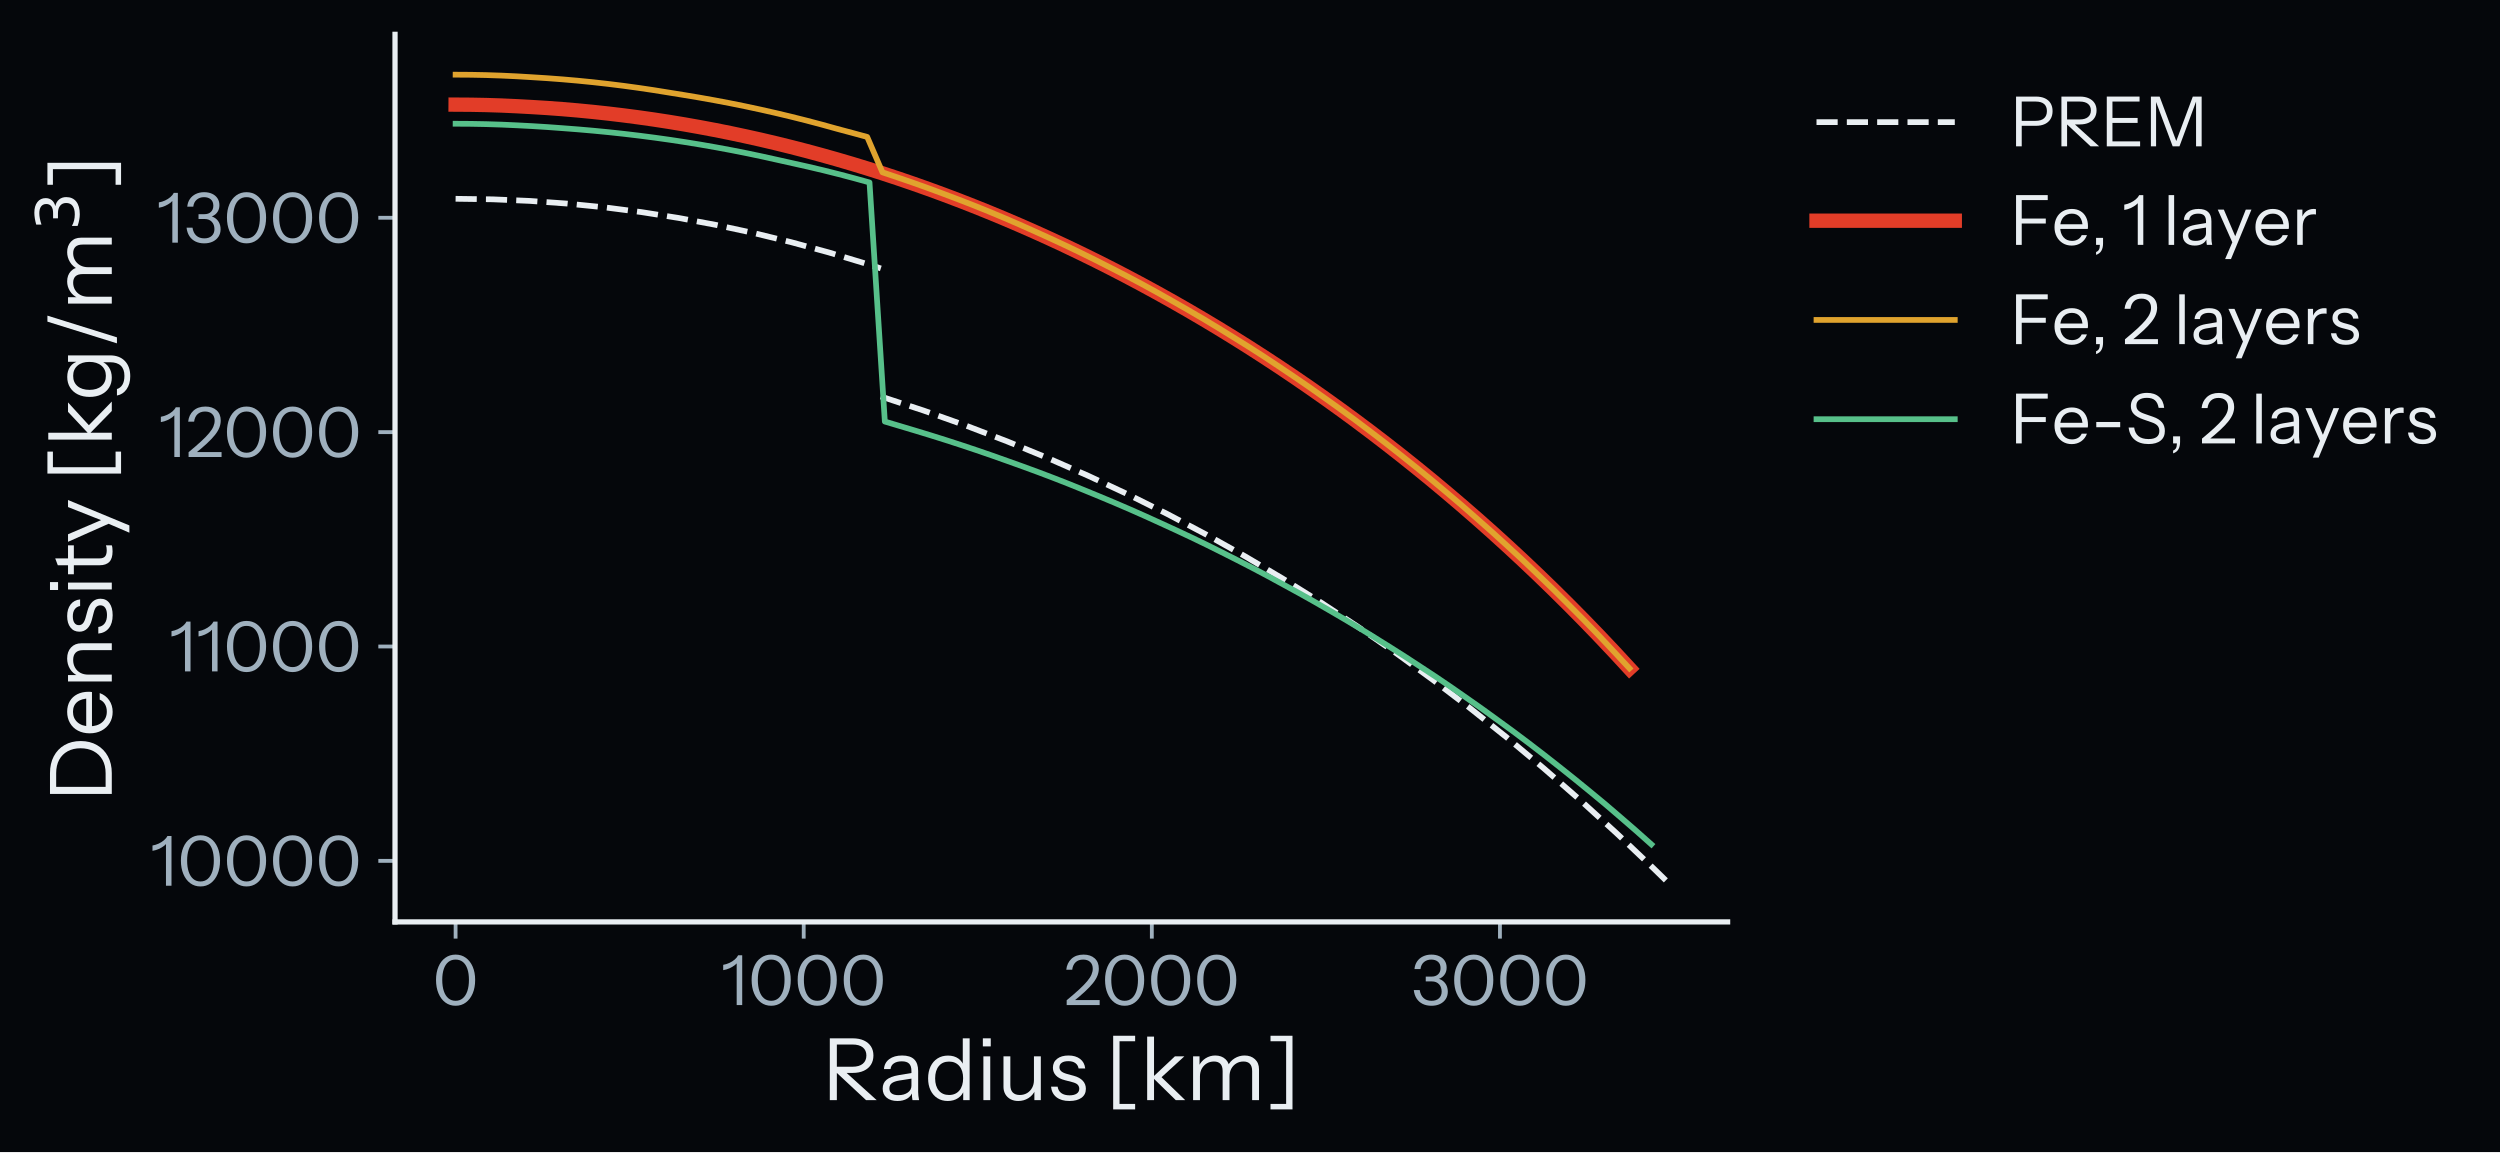
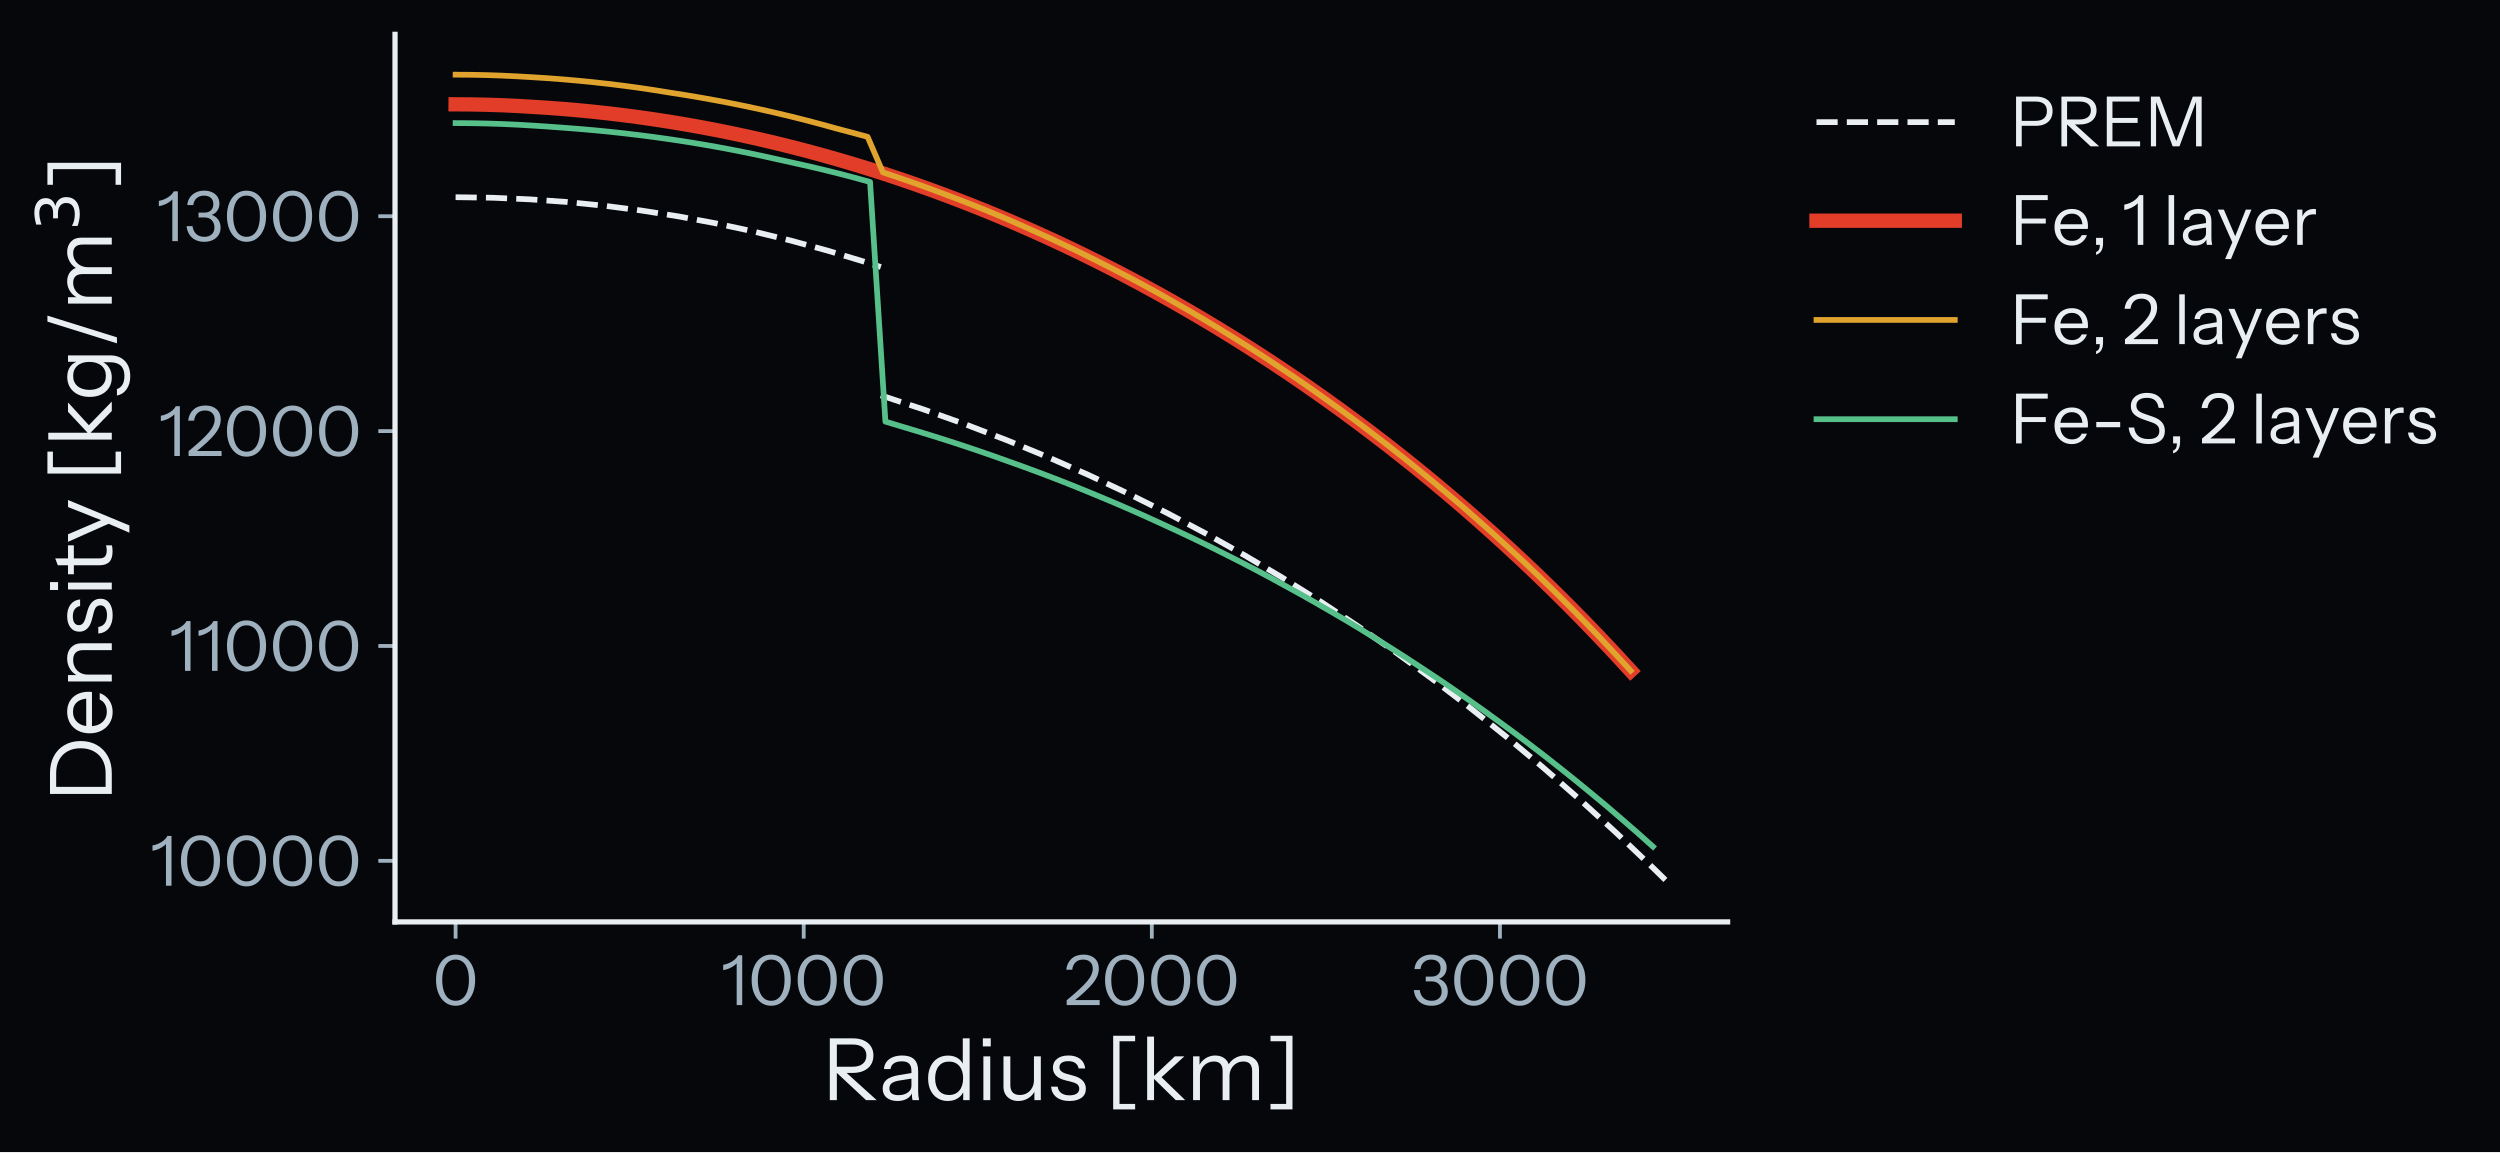
<svg xmlns="http://www.w3.org/2000/svg" xmlns:xlink="http://www.w3.org/1999/xlink" width="524.229pt" height="241.579pt" viewBox="0 0 524.229 241.579" version="1.1">
  <defs>
    <style type="text/css">*{stroke-linejoin: round; stroke-linecap: butt}</style>
  </defs>
  <g id="figure_1">
    <g id="patch_1">
      <path d="M 0 241.579  L 524.229 241.579  L 524.229 0  L 0 0  z " style="fill: #05070b" />
    </g>
    <g id="axes_1">
      <g id="patch_2">
        <path d="M 82.833 193.316  L 362.265 193.316  L 362.265 7.2  L 82.833 7.2  z " style="fill: #05070b" />
      </g>
      <g id="matplotlib.axis_1">
        <g id="xtick_1">
          <g id="line2d_1">
            <defs>
              <path id="m2e974000b8" d="M 0 0  L 0 3.5  " style="stroke: #9fb0be; stroke-width: 0.8" />
            </defs>
            <g>
              <use xlink:href="#m2e974000b8" x="95.534" y="193.316" style="fill: #9fb0be; stroke: #9fb0be; stroke-width: 0.8" />
            </g>
          </g>
          <g id="text_1">
            <g style="fill: #9fb0be" transform="translate(90.70638 210.7564) scale(0.145 -0.145)">
              <defs>
                <path id="InstrumentSans-Regular-30" d="M 2131 -64  Q 1587 -64 1180 240  Q 774 544 547 1085  Q 320 1626 320 2323  Q 320 3021 544 3549  Q 768 4077 1177 4374  Q 1587 4672 2131 4672  Q 2675 4672 3081 4374  Q 3488 4077 3715 3549  Q 3942 3021 3942 2323  Q 3942 1619 3715 1081  Q 3488 544 3081 240  Q 2675 -64 2131 -64  z M 2131 397  Q 2522 397 2797 630  Q 3072 864 3219 1296  Q 3366 1728 3366 2330  Q 3366 2925 3222 3347  Q 3078 3770 2803 3990  Q 2528 4211 2131 4211  Q 1734 4211 1459 3987  Q 1184 3763 1040 3344  Q 896 2925 896 2330  Q 896 1728 1043 1293  Q 1190 858 1465 627  Q 1741 397 2131 397  z " transform="scale(0.015625)" />
              </defs>
              <use xlink:href="#InstrumentSans-Regular-30" />
            </g>
          </g>
        </g>
        <g id="xtick_2">
          <g id="line2d_2">
            <g>
              <use xlink:href="#m2e974000b8" x="168.531" y="193.316" style="fill: #9fb0be; stroke: #9fb0be; stroke-width: 0.8" />
            </g>
          </g>
          <g id="text_2">
            <g style="fill: #9fb0be" transform="translate(151.2129 210.7564) scale(0.145 -0.145)">
              <defs>
                <path id="InstrumentSans-Regular-31" d="M 1440 0  L 1440 4083  L 1574 4051  Q 1498 3878 1280 3705  Q 1062 3533 777 3405  Q 493 3277 192 3232  L 192 3725  Q 493 3776 768 3904  Q 1043 4032 1257 4214  Q 1472 4397 1574 4608  L 1952 4608  L 1952 0  L 1440 0  z " transform="scale(0.015625)" />
              </defs>
              <use xlink:href="#InstrumentSans-Regular-31" />
              <use xlink:href="#InstrumentSans-Regular-30" transform="translate(39.09999 0)" />
              <use xlink:href="#InstrumentSans-Regular-30" transform="translate(105.7 0)" />
              <use xlink:href="#InstrumentSans-Regular-30" transform="translate(172.3 0)" />
            </g>
          </g>
        </g>
        <g id="xtick_3">
          <g id="line2d_3">
            <g>
              <use xlink:href="#m2e974000b8" x="241.528" y="193.316" style="fill: #9fb0be; stroke: #9fb0be; stroke-width: 0.8" />
            </g>
          </g>
          <g id="text_3">
            <g style="fill: #9fb0be" transform="translate(223.0928 210.7564) scale(0.145 -0.145)">
              <defs>
                <path id="InstrumentSans-Regular-32" d="M 256 0  L 256 448  Q 947 1018 1411 1446  Q 1875 1875 2153 2208  Q 2432 2541 2550 2819  Q 2669 3098 2669 3366  Q 2669 3763 2432 3987  Q 2195 4211 1779 4211  Q 1350 4211 1088 3968  Q 826 3725 768 3270  L 218 3270  Q 282 3898 701 4285  Q 1120 4672 1818 4672  Q 2464 4672 2848 4326  Q 3232 3981 3232 3379  Q 3232 3053 3107 2726  Q 2982 2400 2697 2041  Q 2413 1683 1949 1251  Q 1485 819 800 275  L 678 461  L 3309 461  L 3309 0  L 256 0  z " transform="scale(0.015625)" />
              </defs>
              <use xlink:href="#InstrumentSans-Regular-32" />
              <use xlink:href="#InstrumentSans-Regular-30" transform="translate(54.49999 0)" />
              <use xlink:href="#InstrumentSans-Regular-30" transform="translate(121.1 0)" />
              <use xlink:href="#InstrumentSans-Regular-30" transform="translate(187.7 0)" />
            </g>
          </g>
        </g>
        <g id="xtick_4">
          <g id="line2d_4">
            <g>
              <use xlink:href="#m2e974000b8" x="314.525" y="193.316" style="fill: #9fb0be; stroke: #9fb0be; stroke-width: 0.8" />
            </g>
          </g>
          <g id="text_4">
            <g style="fill: #9fb0be" transform="translate(295.879 210.7564) scale(0.145 -0.145)">
              <defs>
                <path id="InstrumentSans-Regular-33" d="M 1894 -64  Q 1434 -64 1085 105  Q 736 275 521 601  Q 307 928 256 1389  L 806 1389  Q 877 909 1158 653  Q 1440 397 1901 397  Q 2336 397 2585 627  Q 2835 858 2835 1254  Q 2835 1670 2592 1929  Q 2349 2189 1939 2189  L 1363 2189  L 1363 2637  L 1920 2637  Q 2291 2637 2512 2851  Q 2733 3066 2733 3424  Q 2733 3802 2499 4006  Q 2266 4211 1869 4211  Q 1478 4211 1203 3984  Q 928 3757 877 3334  L 320 3334  Q 358 3744 563 4041  Q 768 4339 1110 4505  Q 1453 4672 1882 4672  Q 2298 4672 2618 4525  Q 2938 4378 3117 4106  Q 3296 3834 3296 3469  Q 3296 3142 3149 2892  Q 3002 2643 2749 2502  Q 2496 2362 2170 2362  L 2131 2496  Q 2522 2496 2806 2333  Q 3091 2170 3248 1888  Q 3405 1606 3405 1235  Q 3405 851 3213 556  Q 3021 262 2681 99  Q 2342 -64 1894 -64  z " transform="scale(0.015625)" />
              </defs>
              <use xlink:href="#InstrumentSans-Regular-33" />
              <use xlink:href="#InstrumentSans-Regular-30" transform="translate(57.39999 0)" />
              <use xlink:href="#InstrumentSans-Regular-30" transform="translate(124 0)" />
              <use xlink:href="#InstrumentSans-Regular-30" transform="translate(190.6 0)" />
            </g>
          </g>
        </g>
        <g id="text_5">
          <g style="fill: #e9eef2" transform="translate(172.457 230.6889) scale(0.18 -0.18)">
            <defs>
              <path id="InstrumentSans-Regular-52" d="M 550 0  L 550 4608  L 2253 4608  Q 2746 4608 3091 4448  Q 3437 4288 3619 4003  Q 3802 3718 3802 3328  Q 3802 2938 3619 2646  Q 3437 2355 3091 2192  Q 2746 2029 2253 2029  L 934 2029  L 934 2490  L 2234 2490  Q 2746 2490 3011 2714  Q 3277 2938 3277 3328  Q 3277 3712 3014 3929  Q 2752 4147 2234 4147  L 1075 4147  L 1075 0  L 550 0  z M 3251 0  L 800 2285  L 1517 2285  L 4045 0  L 3251 0  z " transform="scale(0.015625)" />
              <path id="InstrumentSans-Regular-61" d="M 2515 0  Q 2490 109 2480 249  Q 2470 390 2470 608  L 2438 608  L 2438 2170  Q 2438 2541 2268 2717  Q 2099 2893 1722 2893  Q 1350 2893 1129 2742  Q 909 2592 883 2317  L 390 2317  Q 422 2790 787 3059  Q 1152 3328 1741 3328  Q 2349 3328 2643 3040  Q 2938 2752 2938 2176  L 2938 608  Q 2938 467 2957 316  Q 2976 166 3008 0  L 2515 0  z M 1395 -64  Q 890 -64 592 182  Q 294 429 294 858  Q 294 1286 588 1523  Q 883 1760 1446 1856  L 2586 2048  L 2586 1626  L 1523 1459  Q 1165 1402 979 1267  Q 794 1133 794 877  Q 794 627 963 499  Q 1133 371 1466 371  Q 1894 371 2166 566  Q 2438 762 2438 1075  L 2522 621  Q 2419 294 2121 115  Q 1824 -64 1395 -64  z " transform="scale(0.015625)" />
              <path id="InstrumentSans-Regular-64" d="M 2886 0  L 2886 762  L 2950 742  Q 2829 371 2505 153  Q 2182 -64 1734 -64  Q 1293 -64 963 147  Q 634 358 451 736  Q 269 1114 269 1619  Q 269 2131 454 2515  Q 640 2899 973 3110  Q 1306 3322 1754 3322  Q 2214 3322 2528 3098  Q 2842 2874 2957 2464  L 2854 2451  L 2854 4608  L 3366 4608  L 3366 0  L 2886 0  z M 1830 384  Q 2323 384 2601 720  Q 2880 1056 2880 1638  Q 2880 2208 2598 2541  Q 2317 2874 1830 2874  Q 1344 2874 1069 2541  Q 794 2208 794 1619  Q 794 1043 1069 713  Q 1344 384 1830 384  z " transform="scale(0.015625)" />
              <path id="InstrumentSans-Regular-69" d="M 512 0  L 512 3264  L 1024 3264  L 1024 0  L 512 0  z M 472 4006  L 472 4608  L 1061 4608  L 1061 4006  L 472 4006  z " transform="scale(0.015625)" />
              <path id="InstrumentSans-Regular-75" d="M 1574 -64  Q 1254 -64 1004 67  Q 755 198 614 438  Q 474 678 474 992  L 474 3264  L 986 3264  L 986 1126  Q 986 755 1168 569  Q 1350 384 1690 384  Q 1997 384 2233 525  Q 2470 666 2608 918  Q 2746 1171 2746 1498  L 2829 723  Q 2669 358 2329 147  Q 1990 -64 1574 -64  z M 2778 0  L 2778 768  L 2746 768  L 2746 3264  L 3258 3264  L 3258 0  L 2778 0  z " transform="scale(0.015625)" />
              <path id="InstrumentSans-Regular-73" d="M 1619 -64  Q 1018 -64 659 214  Q 301 493 250 1005  L 742 1005  Q 787 691 1017 524  Q 1248 358 1632 358  Q 1971 358 2163 486  Q 2355 614 2355 851  Q 2355 1018 2246 1142  Q 2138 1267 1811 1350  L 1286 1485  Q 838 1600 614 1840  Q 390 2080 390 2413  Q 390 2835 704 3081  Q 1018 3328 1555 3328  Q 2086 3328 2419 3072  Q 2752 2816 2797 2362  L 2304 2362  Q 2259 2624 2060 2765  Q 1862 2906 1536 2906  Q 1222 2906 1049 2787  Q 877 2669 877 2451  Q 877 2285 1001 2163  Q 1126 2042 1421 1958  L 1933 1818  Q 2387 1696 2617 1446  Q 2848 1197 2848 845  Q 2848 416 2521 176  Q 2195 -64 1619 -64  z " transform="scale(0.015625)" />
              <path id="InstrumentSans-Regular-20" transform="scale(0.015625)" />
              <path id="InstrumentSans-Regular-5b" d="M 576 -691  L 576 4800  L 2214 4800  L 2214 4390  L 1050 4390  L 1050 -282  L 2214 -282  L 2214 -691  L 576 -691  z " transform="scale(0.015625)" />
              <path id="InstrumentSans-Regular-6b" d="M 512 0  L 512 4736  L 1024 4736  L 1024 0  L 512 0  z M 2643 0  L 909 1696  L 2579 3264  L 3283 3264  L 1408 1549  L 1440 1850  L 3347 0  L 2643 0  z " transform="scale(0.015625)" />
              <path id="InstrumentSans-Regular-6d" d="M 512 0  L 512 3264  L 992 3264  L 992 2496  L 1024 2496  L 1024 0  L 512 0  z M 2714 0  L 2714 2163  Q 2714 2534 2547 2707  Q 2381 2880 2067 2880  Q 1773 2880 1536 2739  Q 1299 2598 1161 2348  Q 1024 2099 1024 1766  L 941 2541  Q 1107 2906 1440 3117  Q 1773 3328 2163 3328  Q 2637 3328 2931 3049  Q 3226 2771 3226 2298  L 3226 0  L 2714 0  z M 4915 0  L 4915 2163  Q 4915 2534 4748 2707  Q 4582 2880 4269 2880  Q 3974 2880 3737 2739  Q 3501 2598 3363 2348  Q 3226 2099 3226 1766  L 3098 2541  Q 3264 2906 3609 3117  Q 3955 3328 4352 3328  Q 4826 3328 5126 3049  Q 5427 2771 5427 2298  L 5427 0  L 4915 0  z " transform="scale(0.015625)" />
              <path id="InstrumentSans-Regular-5d" d="M 2022 4800  L 2022 -691  L 384 -691  L 384 -282  L 1549 -282  L 1549 4390  L 384 4390  L 384 4800  L 2022 4800  z " transform="scale(0.015625)" />
            </defs>
            <use xlink:href="#InstrumentSans-Regular-52" />
            <use xlink:href="#InstrumentSans-Regular-61" transform="translate(65.59999 0)" />
            <use xlink:href="#InstrumentSans-Regular-64" transform="translate(118.9 0)" />
            <use xlink:href="#InstrumentSans-Regular-69" transform="translate(179.5 0)" />
            <use xlink:href="#InstrumentSans-Regular-75" transform="translate(203.5 0)" />
            <use xlink:href="#InstrumentSans-Regular-73" transform="translate(262.3999 0)" />
            <use xlink:href="#InstrumentSans-Regular-20" transform="translate(309.6999 0)" />
            <use xlink:href="#InstrumentSans-Regular-5b" transform="translate(329.6999 0)" />
            <use xlink:href="#InstrumentSans-Regular-6b" transform="translate(370.2999 0)" />
            <use xlink:href="#InstrumentSans-Regular-6d" transform="translate(423.7999 0)" />
            <use xlink:href="#InstrumentSans-Regular-5d" transform="translate(515.9999 0)" />
          </g>
        </g>
      </g>
      <g id="matplotlib.axis_2">
        <g id="ytick_1">
          <g id="line2d_5">
            <defs>
              <path id="m2f46859ac6" d="M 0 0  L -3.5 0  " style="stroke: #9fb0be; stroke-width: 0.8" />
            </defs>
            <g>
-               <use xlink:href="#m2f46859ac6" x="82.833" y="180.516" style="fill: #9fb0be; stroke: #9fb0be; stroke-width: 0.8" />
+               <use xlink:href="#m2f46859ac6" x="82.833" y="180.506" style="fill: #9fb0be; stroke: #9fb0be; stroke-width: 0.8" />
            </g>
          </g>
          <g id="text_6">
-             <g style="fill: #9fb0be" transform="translate(31.54 185.736) scale(0.145 -0.145)">
+             <g style="fill: #9fb0be" transform="translate(31.54 185.7259) scale(0.145 -0.145)">
              <use xlink:href="#InstrumentSans-Regular-31" />
              <use xlink:href="#InstrumentSans-Regular-30" transform="translate(39.09999 0)" />
              <use xlink:href="#InstrumentSans-Regular-30" transform="translate(105.7 0)" />
              <use xlink:href="#InstrumentSans-Regular-30" transform="translate(172.3 0)" />
              <use xlink:href="#InstrumentSans-Regular-30" transform="translate(238.9 0)" />
            </g>
          </g>
        </g>
        <g id="ytick_2">
          <g id="line2d_6">
            <g>
-               <use xlink:href="#m2f46859ac6" x="82.833" y="135.565" style="fill: #9fb0be; stroke: #9fb0be; stroke-width: 0.8" />
+               <use xlink:href="#m2f46859ac6" x="82.833" y="135.451" style="fill: #9fb0be; stroke: #9fb0be; stroke-width: 0.8" />
            </g>
          </g>
          <g id="text_7">
-             <g style="fill: #9fb0be" transform="translate(35.5275 140.7854) scale(0.145 -0.145)">
+             <g style="fill: #9fb0be" transform="translate(35.5275 140.6709) scale(0.145 -0.145)">
              <use xlink:href="#InstrumentSans-Regular-31" />
              <use xlink:href="#InstrumentSans-Regular-31" transform="translate(39.09999 0)" />
              <use xlink:href="#InstrumentSans-Regular-30" transform="translate(78.19998 0)" />
              <use xlink:href="#InstrumentSans-Regular-30" transform="translate(144.8 0)" />
              <use xlink:href="#InstrumentSans-Regular-30" transform="translate(211.4 0)" />
            </g>
          </g>
        </g>
        <g id="ytick_3">
          <g id="line2d_7">
            <g>
-               <use xlink:href="#m2f46859ac6" x="82.833" y="90.615" style="fill: #9fb0be; stroke: #9fb0be; stroke-width: 0.8" />
+               <use xlink:href="#m2f46859ac6" x="82.833" y="90.396" style="fill: #9fb0be; stroke: #9fb0be; stroke-width: 0.8" />
            </g>
          </g>
          <g id="text_8">
-             <g style="fill: #9fb0be" transform="translate(33.29359 95.83482) scale(0.145 -0.145)">
+             <g style="fill: #9fb0be" transform="translate(33.29359 95.61584) scale(0.145 -0.145)">
              <use xlink:href="#InstrumentSans-Regular-31" />
              <use xlink:href="#InstrumentSans-Regular-32" transform="translate(39.09999 0)" />
              <use xlink:href="#InstrumentSans-Regular-30" transform="translate(93.59998 0)" />
              <use xlink:href="#InstrumentSans-Regular-30" transform="translate(160.2 0)" />
              <use xlink:href="#InstrumentSans-Regular-30" transform="translate(226.8 0)" />
            </g>
          </g>
        </g>
        <g id="ytick_4">
          <g id="line2d_8">
            <g>
-               <use xlink:href="#m2f46859ac6" x="82.833" y="45.664" style="fill: #9fb0be; stroke: #9fb0be; stroke-width: 0.8" />
+               <use xlink:href="#m2f46859ac6" x="82.833" y="45.341" style="fill: #9fb0be; stroke: #9fb0be; stroke-width: 0.8" />
            </g>
          </g>
          <g id="text_9">
-             <g style="fill: #9fb0be" transform="translate(32.87219 50.88422) scale(0.145 -0.145)">
+             <g style="fill: #9fb0be" transform="translate(32.87219 50.56078) scale(0.145 -0.145)">
              <use xlink:href="#InstrumentSans-Regular-31" />
              <use xlink:href="#InstrumentSans-Regular-33" transform="translate(39.09999 0)" />
              <use xlink:href="#InstrumentSans-Regular-30" transform="translate(96.49998 0)" />
              <use xlink:href="#InstrumentSans-Regular-30" transform="translate(163.1 0)" />
              <use xlink:href="#InstrumentSans-Regular-30" transform="translate(229.7 0)" />
            </g>
          </g>
        </g>
        <g id="text_10">
          <g style="fill: #e9eef2" transform="translate(23.58 168.0282) rotate(-90) scale(0.18 -0.18)">
            <defs>
              <path id="InstrumentSans-Regular-44" d="M 864 0  L 864 461  L 2099 461  Q 2675 461 3091 694  Q 3507 928 3731 1350  Q 3955 1773 3955 2330  Q 3955 2880 3731 3289  Q 3507 3699 3094 3923  Q 2682 4147 2099 4147  L 864 4147  L 864 4608  L 2099 4608  Q 2822 4608 3360 4323  Q 3898 4038 4195 3523  Q 4493 3008 4493 2317  Q 4493 1626 4192 1104  Q 3891 582 3356 291  Q 2822 0 2106 0  L 864 0  z M 550 0  L 550 4608  L 1075 4608  L 1075 0  L 550 0  z " transform="scale(0.015625)" />
              <path id="InstrumentSans-Regular-65" d="M 1850 -64  Q 1382 -64 1024 157  Q 666 378 461 762  Q 256 1146 256 1645  Q 256 2144 457 2525  Q 659 2906 1024 3117  Q 1389 3328 1862 3328  Q 2317 3328 2653 3129  Q 2989 2931 3171 2572  Q 3354 2214 3354 1728  Q 3354 1664 3350 1606  Q 3347 1549 3334 1478  L 640 1478  L 640 1907  L 3021 1907  L 2854 1670  Q 2854 2259 2595 2576  Q 2336 2893 1862 2893  Q 1376 2893 1078 2557  Q 781 2221 781 1651  Q 781 1069 1078 720  Q 1376 371 1875 371  Q 2189 371 2425 508  Q 2662 646 2771 902  L 3258 902  Q 3098 454 2723 195  Q 2349 -64 1850 -64  z " transform="scale(0.015625)" />
              <path id="InstrumentSans-Regular-6e" d="M 512 0  L 512 3264  L 992 3264  L 992 2496  L 1024 2496  L 1024 0  L 512 0  z M 2848 0  L 2848 2138  Q 2848 2509 2662 2694  Q 2477 2880 2112 2880  Q 1792 2880 1545 2739  Q 1299 2598 1161 2348  Q 1024 2099 1024 1766  L 941 2541  Q 1107 2906 1449 3117  Q 1792 3328 2227 3328  Q 2739 3328 3049 3037  Q 3360 2746 3360 2272  L 3360 0  L 2848 0  z " transform="scale(0.015625)" />
              <path id="InstrumentSans-Regular-74" d="M 1818 -58  Q 1274 -58 1027 188  Q 781 435 781 902  L 781 4026  L 1293 4218  L 1293 909  Q 1293 634 1433 506  Q 1574 378 1894 378  Q 2022 378 2115 394  Q 2208 410 2266 435  L 2266 0  Q 2202 -26 2083 -42  Q 1965 -58 1818 -58  z M 109 2829  L 109 3264  L 2266 3264  L 2266 2829  L 109 2829  z " transform="scale(0.015625)" />
              <path id="InstrumentSans-Regular-79" d="M 794 -1312  L 1523 384  L 1638 563  L 2707 3264  L 3232 3264  L 1338 -1312  L 794 -1312  z M 1581 -32  L 115 3264  L 678 3264  L 1939 314  L 1581 -32  z " transform="scale(0.015625)" />
              <path id="InstrumentSans-Regular-67" d="M 1811 -1376  Q 1229 -1376 841 -1104  Q 454 -832 371 -384  L 858 -384  Q 928 -640 1174 -790  Q 1421 -941 1843 -941  Q 2342 -941 2598 -669  Q 2854 -397 2854 128  L 2854 826  L 2918 813  Q 2810 442 2483 221  Q 2157 0 1709 0  Q 1280 0 953 208  Q 627 416 448 787  Q 269 1158 269 1651  Q 269 2150 454 2528  Q 640 2906 976 3114  Q 1312 3322 1760 3322  Q 2221 3322 2531 3098  Q 2842 2874 2944 2458  L 2886 2451  L 2886 3264  L 3366 3264  L 3366 128  Q 3366 -570 2950 -973  Q 2534 -1376 1811 -1376  z M 1837 442  Q 2317 442 2598 774  Q 2880 1107 2880 1677  Q 2880 2234 2598 2557  Q 2317 2880 1837 2880  Q 1350 2880 1072 2553  Q 794 2227 794 1658  Q 794 1101 1075 771  Q 1357 442 1837 442  z " transform="scale(0.015625)" />
              <path id="InstrumentSans-Regular-2f" d="M 384 -384  L 2003 4800  L 2451 4800  L 832 -384  L 384 -384  z " transform="scale(0.015625)" />
              <path id="DejaVuSans-33" d="M 2597 2516  Q 3050 2419 3304 2112  Q 3559 1806 3559 1356  Q 3559 666 3084 287  Q 2609 -91 1734 -91  Q 1441 -91 1130 -33  Q 819 25 488 141  L 488 750  Q 750 597 1062 519  Q 1375 441 1716 441  Q 2309 441 2620 675  Q 2931 909 2931 1356  Q 2931 1769 2642 2001  Q 2353 2234 1838 2234  L 1294 2234  L 1294 2753  L 1863 2753  Q 2328 2753 2575 2939  Q 2822 3125 2822 3475  Q 2822 3834 2567 4026  Q 2313 4219 1838 4219  Q 1578 4219 1281 4162  Q 984 4106 628 3988  L 628 4550  Q 988 4650 1302 4700  Q 1616 4750 1894 4750  Q 2613 4750 3031 4423  Q 3450 4097 3450 3541  Q 3450 3153 3228 2886  Q 3006 2619 2597 2516  z " transform="scale(0.015625)" />
            </defs>
            <use xlink:href="#InstrumentSans-Regular-44" transform="translate(0 0.765625)" />
            <use xlink:href="#InstrumentSans-Regular-65" transform="translate(75.19998 0.765625)" />
            <use xlink:href="#InstrumentSans-Regular-6e" transform="translate(131.6 0.765625)" />
            <use xlink:href="#InstrumentSans-Regular-73" transform="translate(191.5 0.765625)" />
            <use xlink:href="#InstrumentSans-Regular-69" transform="translate(238.8 0.765625)" />
            <use xlink:href="#InstrumentSans-Regular-74" transform="translate(262.7999 0.765625)" />
            <use xlink:href="#InstrumentSans-Regular-79" transform="translate(300.4999 0.765625)" />
            <use xlink:href="#InstrumentSans-Regular-20" transform="translate(352.7999 0.765625)" />
            <use xlink:href="#InstrumentSans-Regular-5b" transform="translate(372.7999 0.765625)" />
            <use xlink:href="#InstrumentSans-Regular-6b" transform="translate(413.3999 0.765625)" />
            <use xlink:href="#InstrumentSans-Regular-67" transform="translate(466.8999 0.765625)" />
            <use xlink:href="#InstrumentSans-Regular-2f" transform="translate(527.4999 0.765625)" />
            <use xlink:href="#InstrumentSans-Regular-6d" transform="translate(571.7999 0.765625)" />
            <use xlink:href="#DejaVuSans-33" transform="translate(664.9569 39.04688) scale(0.7)" />
            <use xlink:href="#InstrumentSans-Regular-5d" transform="translate(712.2274 0.765625)" />
          </g>
        </g>
      </g>
      <g id="line2d_9">
-         <path d="M 95.534 41.686  L 103.312 41.797  L 111.092 42.131  L 118.876 42.687  L 126.667 43.466  L 134.469 44.471  L 142.286 45.701  L 150.119 47.159  L 157.975 48.848  L 165.853 50.769  L 173.757 52.925  L 181.691 55.321  L 184.7 56.29  L 184.7 56.29  " clip-path="url(#pd178bec94d)" style="fill: none; stroke-dasharray: 4.44,1.92; stroke-dashoffset: 0; stroke: #e9eef2; stroke-width: 1.2" />
+         <path d="M 95.534 41.353  L 103.303 41.465  L 111.074 41.798  L 118.849 42.354  L 126.631 43.134  L 134.424 44.138  L 142.233 45.368  L 150.057 46.826  L 157.904 48.515  L 165.772 50.436  L 173.668 52.593  L 181.593 54.989  L 184.7 55.991  L 184.7 55.991  " clip-path="url(#p41ad4bad2e)" style="fill: none; stroke-dasharray: 4.44,1.92; stroke-dashoffset: 0; stroke: #e9eef2; stroke-width: 1.2" />
      </g>
      <g id="line2d_10">
-         <path d="M 184.7 83.138  L 193.693 86.097  L 202.522 89.236  L 211.202 92.557  L 219.75 96.065  L 228.179 99.764  L 236.504 103.661  L 244.735 107.759  L 252.879 112.062  L 260.945 116.575  L 268.945 121.307  L 276.888 126.262  L 284.776 131.447  L 292.62 136.868  L 300.422 142.532  L 308.191 148.447  L 315.931 154.62  L 323.647 161.058  L 331.342 167.769  L 339.021 174.762  L 346.691 182.048  L 349.564 184.857  L 349.564 184.857  " clip-path="url(#pd178bec94d)" style="fill: none; stroke-dasharray: 4.44,1.92; stroke-dashoffset: 0; stroke: #e9eef2; stroke-width: 1.2" />
+         <path d="M 184.7 82.902  L 193.685 85.865  L 202.505 89.007  L 211.177 92.332  L 219.717 95.845  L 228.142 99.55  L 236.459 103.45  L 244.682 107.552  L 252.818 111.859  L 260.879 116.379  L 268.875 121.116  L 276.809 126.076  L 284.69 131.264  L 292.525 136.689  L 300.323 142.36  L 308.084 148.278  L 315.816 154.455  L 323.527 160.9  L 331.218 167.619  L 338.893 174.619  L 346.555 181.91  L 349.564 184.857  L 349.564 184.857  " clip-path="url(#p41ad4bad2e)" style="fill: none; stroke-dasharray: 4.44,1.92; stroke-dashoffset: 0; stroke: #e9eef2; stroke-width: 1.2" />
      </g>
      <g id="line2d_11">
-         <path d="M 95.534 21.94  L 98.731 21.961  L 101.928 22.023  L 105.125 22.126  L 108.322 22.271  L 111.518 22.446  L 114.715 22.646  L 117.912 22.882  L 121.109 23.154  L 124.305 23.463  L 127.502 23.809  L 130.699 24.192  L 133.896 24.61  L 137.093 25.064  L 140.289 25.555  L 143.486 26.085  L 146.683 26.651  L 149.88 27.253  L 153.077 27.893  L 156.273 28.571  L 159.47 29.282  L 162.667 30.033  L 165.864 30.823  L 169.06 31.648  L 172.257 32.512  L 175.454 33.413  L 178.651 34.351  L 181.848 35.329  L 185.044 36.344  L 188.241 37.398  L 191.438 38.489  L 194.635 39.621  L 197.832 40.791  L 201.028 41.999  L 204.225 43.248  L 207.422 44.535  L 210.619 45.863  L 213.815 47.23  L 217.012 48.637  L 220.209 50.085  L 223.406 51.574  L 226.603 53.105  L 229.799 54.675  L 232.996 56.287  L 236.193 57.943  L 239.39 59.641  L 242.587 61.382  L 245.783 63.166  L 248.98 64.992  L 252.177 66.865  L 255.374 68.779  L 258.57 70.741  L 261.767 72.746  L 264.964 74.8  L 268.161 76.898  L 271.358 79.046  L 274.554 81.241  L 277.751 83.484  L 280.948 85.777  L 284.145 88.12  L 287.342 90.515  L 290.538 92.96  L 293.735 95.46  L 296.932 98.013  L 300.129 100.62  L 303.325 103.285  L 306.522 106.006  L 309.719 108.785  L 312.916 111.625  L 316.113 114.527  L 319.309 117.491  L 322.506 120.52  L 325.703 123.616  L 328.9 126.779  L 332.097 130.013  L 335.293 133.321  L 338.49 136.705  L 341.687 140.167  " clip-path="url(#pd178bec94d)" style="fill: none; stroke: #e23d28; stroke-width: 3; stroke-linecap: square" />
+         <path d="M 95.534 21.876  L 98.734 21.896  L 101.934 21.959  L 105.134 22.062  L 108.334 22.208  L 111.534 22.395  L 114.734 22.6  L 117.934 22.838  L 121.134 23.111  L 124.334 23.422  L 127.534 23.77  L 130.734 24.153  L 133.934 24.573  L 137.134 25.029  L 140.333 25.523  L 143.533 26.054  L 146.733 26.621  L 149.933 27.225  L 153.133 27.868  L 156.333 28.548  L 159.533 29.264  L 162.733 30.018  L 165.933 30.809  L 169.133 31.637  L 172.333 32.506  L 175.533 33.41  L 178.733 34.353  L 181.933 35.332  L 185.132 36.352  L 188.332 37.411  L 191.532 38.507  L 194.732 39.641  L 197.932 40.817  L 201.132 42.03  L 204.332 43.284  L 207.532 44.575  L 210.732 45.908  L 213.932 47.282  L 217.132 48.694  L 220.332 50.148  L 223.532 51.643  L 226.732 53.18  L 229.931 54.758  L 233.131 56.376  L 236.331 58.038  L 239.531 59.743  L 242.731 61.49  L 245.931 63.282  L 249.131 65.116  L 252.331 66.996  L 255.531 68.92  L 258.731 70.889  L 261.931 72.903  L 265.131 74.965  L 268.331 77.073  L 271.531 79.23  L 274.73 81.434  L 277.93 83.687  L 281.13 85.989  L 284.33 88.345  L 287.53 90.748  L 290.73 93.205  L 293.93 95.716  L 297.13 98.28  L 300.33 100.899  L 303.53 103.577  L 306.73 106.309  L 309.93 109.101  L 313.13 111.955  L 316.33 114.87  L 319.529 117.849  L 322.729 120.891  L 325.929 124.001  L 329.129 127.181  L 332.329 130.432  L 335.529 133.758  L 338.729 137.157  L 341.929 140.638  " clip-path="url(#p41ad4bad2e)" style="fill: none; stroke: #e23d28; stroke-width: 3; stroke-linecap: square" />
      </g>
      <g id="line2d_12">
-         <path d="M 95.534 15.66  L 98.731 15.681  L 101.928 15.745  L 105.125 15.852  L 108.321 16.001  L 111.518 16.193  L 114.715 16.396  L 117.911 16.637  L 121.108 16.916  L 124.305 17.236  L 127.502 17.595  L 130.698 17.992  L 133.895 18.428  L 137.092 18.903  L 140.288 19.418  L 143.485 19.934  L 146.682 20.468  L 149.878 21.039  L 153.075 21.646  L 156.272 22.292  L 159.469 22.976  L 162.665 23.699  L 165.862 24.462  L 169.059 25.264  L 172.255 26.108  L 175.452 26.993  L 178.649 27.847  L 181.846 28.715  L 185.042 36.135  L 188.239 37.212  L 191.436 38.312  L 194.632 39.453  L 197.829 40.636  L 201.026 41.847  L 204.223 43.087  L 207.419 44.381  L 210.616 45.718  L 213.813 47.101  L 217.009 48.528  L 220.206 49.975  L 223.403 51.46  L 226.599 52.992  L 229.796 54.571  L 232.993 56.199  L 236.19 57.838  L 239.386 59.53  L 242.583 61.284  L 245.78 63.09  L 248.976 64.915  L 252.173 66.783  L 255.37 68.705  L 258.567 70.681  L 261.763 72.668  L 264.96 74.714  L 268.157 76.838  L 271.353 78.985  L 274.55 81.179  L 277.747 83.438  L 280.944 85.722  L 284.14 88.056  L 287.337 90.468  L 290.534 92.908  L 293.73 95.418  L 296.927 97.977  L 300.124 100.574  L 303.32 103.249  L 306.517 105.959  L 309.714 108.762  L 312.911 111.592  L 316.107 114.504  L 319.304 117.447  L 322.501 120.5  L 325.697 123.588  L 328.894 126.766  L 332.091 129.985  L 335.288 133.293  L 338.484 136.699  L 341.681 140.15  " clip-path="url(#pd178bec94d)" style="fill: none; stroke: #e0a32e; stroke-width: 1.2; stroke-linecap: square" />
+         <path d="M 95.534 15.66  L 98.734 15.681  L 101.934 15.745  L 105.134 15.852  L 108.335 16.002  L 111.535 16.188  L 114.735 16.392  L 117.935 16.634  L 121.135 16.913  L 124.335 17.23  L 127.535 17.585  L 130.735 17.978  L 133.935 18.411  L 137.135 18.888  L 140.335 19.405  L 143.535 19.907  L 146.735 20.442  L 149.935 21.015  L 153.135 21.625  L 156.335 22.273  L 159.535 22.959  L 162.735 23.684  L 165.935 24.449  L 169.135 25.255  L 172.335 26.101  L 175.535 26.989  L 178.735 27.828  L 181.935 28.702  L 185.135 36.14  L 188.335 37.22  L 191.535 38.326  L 194.735 39.474  L 197.935 40.664  L 201.135 41.877  L 204.335 43.123  L 207.535 44.416  L 210.735 45.761  L 213.935 47.151  L 217.135 48.587  L 220.335 50.037  L 223.535 51.53  L 226.735 53.071  L 229.935 54.659  L 233.135 56.293  L 236.335 57.94  L 239.535 59.636  L 242.735 61.396  L 245.935 63.212  L 249.136 65.042  L 252.336 66.921  L 255.536 68.855  L 258.736 70.836  L 261.936 72.834  L 265.136 74.891  L 268.336 77.022  L 271.536 79.175  L 274.736 81.383  L 277.936 83.655  L 281.136 85.947  L 284.336 88.295  L 287.536 90.711  L 290.736 93.163  L 293.936 95.689  L 297.136 98.257  L 300.336 100.871  L 303.536 103.556  L 306.736 106.275  L 309.936 109.098  L 313.136 111.939  L 316.336 114.872  L 319.536 117.827  L 322.736 120.89  L 325.936 123.995  L 329.136 127.187  L 332.336 130.431  L 335.536 133.746  L 338.736 137.176  L 341.936 140.648  " clip-path="url(#p41ad4bad2e)" style="fill: none; stroke: #e0a32e; stroke-width: 1.2; stroke-linecap: square" />
      </g>
      <g id="line2d_13">
-         <path d="M 95.534 25.948  L 98.749 25.969  L 101.964 26.031  L 105.178 26.134  L 108.393 26.278  L 111.607 26.447  L 114.822 26.648  L 118.037 26.885  L 121.251 27.133  L 124.466 27.413  L 127.68 27.726  L 130.895 28.074  L 134.109 28.457  L 137.324 28.874  L 140.539 29.326  L 143.753 29.815  L 146.968 30.339  L 150.182 30.901  L 153.397 31.499  L 156.612 32.136  L 159.826 32.811  L 163.041 33.525  L 166.255 34.242  L 169.47 34.962  L 172.684 35.721  L 175.899 36.527  L 179.114 37.374  L 182.328 38.263  L 185.543 88.396  L 188.757 89.353  L 191.972 90.314  L 195.187 91.294  L 198.401 92.304  L 201.616 93.346  L 204.83 94.421  L 208.045 95.528  L 211.26 96.669  L 214.474 97.818  L 217.689 99  L 220.903 100.217  L 224.118 101.474  L 227.332 102.775  L 230.547 104.098  L 233.762 105.443  L 236.976 106.826  L 240.191 108.249  L 243.405 109.712  L 246.62 111.186  L 249.835 112.694  L 253.049 114.244  L 256.264 115.842  L 259.478 117.468  L 262.693 119.126  L 265.907 120.829  L 269.122 122.58  L 272.337 124.335  L 275.551 126.138  L 278.766 127.991  L 281.98 129.87  L 285.195 131.798  L 288.41 133.78  L 291.624 135.786  L 294.839 137.829  L 298.053 139.931  L 301.268 142.046  L 304.483 144.23  L 307.697 146.468  L 310.912 148.73  L 314.126 151.06  L 317.341 153.405  L 320.555 155.816  L 323.77 158.283  L 326.985 160.807  L 330.199 163.37  L 333.414 165.991  L 336.628 168.651  L 339.843 171.407  L 343.058 174.192  L 346.272 177.053  " clip-path="url(#pd178bec94d)" style="fill: none; stroke: #57c08a; stroke-width: 1.2; stroke-linecap: square" />
+         <path d="M 95.534 25.812  L 98.753 25.833  L 101.972 25.895  L 105.191 25.998  L 108.41 26.143  L 111.629 26.33  L 114.847 26.543  L 118.066 26.778  L 121.285 27.024  L 124.504 27.305  L 127.723 27.619  L 130.942 27.968  L 134.161 28.351  L 137.379 28.77  L 140.598 29.223  L 143.817 29.713  L 147.036 30.239  L 150.255 30.801  L 153.474 31.402  L 156.692 32.04  L 159.911 32.717  L 163.13 33.433  L 166.349 34.146  L 169.568 34.867  L 172.787 35.627  L 176.005 36.427  L 179.224 37.268  L 182.443 38.158  L 185.662 88.408  L 188.881 89.38  L 192.1 90.344  L 195.318 91.329  L 198.537 92.345  L 201.756 93.393  L 204.975 94.473  L 208.194 95.586  L 211.413 96.733  L 214.631 97.887  L 217.85 99.075  L 221.069 100.299  L 224.288 101.558  L 227.507 102.862  L 230.726 104.19  L 233.945 105.542  L 237.163 106.933  L 240.382 108.364  L 243.601 109.835  L 246.82 111.315  L 250.039 112.832  L 253.258 114.392  L 256.476 115.995  L 259.695 117.622  L 262.914 119.289  L 266.133 121.003  L 269.352 122.761  L 272.571 124.527  L 275.789 126.341  L 279.008 128.206  L 282.227 130.087  L 285.446 132.024  L 288.665 134.019  L 291.884 136.033  L 295.102 138.09  L 298.321 140.205  L 301.54 142.33  L 304.759 144.519  L 307.978 146.768  L 311.197 149.045  L 314.416 151.391  L 317.634 153.748  L 320.853 156.176  L 324.072 158.645  L 327.291 161.187  L 330.51 163.763  L 333.729 166.404  L 336.947 169.076  L 340.166 171.845  L 343.385 174.645  L 346.604 177.521  " clip-path="url(#p41ad4bad2e)" style="fill: none; stroke: #57c08a; stroke-width: 1.2; stroke-linecap: square" />
      </g>
      <g id="patch_3">
        <path d="M 82.833 193.316  L 82.833 7.2  " style="fill: none; stroke: #e9eef2; stroke-width: 1.1; stroke-linejoin: miter; stroke-linecap: square" />
      </g>
      <g id="patch_4">
        <path d="M 82.833 193.316  L 362.265 193.316  " style="fill: none; stroke: #e9eef2; stroke-width: 1.1; stroke-linejoin: miter; stroke-linecap: square" />
      </g>
      <g id="legend_1">
        <g id="line2d_14">
          <path d="M 380.904 25.615  L 395.404 25.615  L 409.904 25.615  " style="fill: none; stroke-dasharray: 4.44,1.92; stroke-dashoffset: 0; stroke: #e9eef2; stroke-width: 1.2" />
        </g>
        <g id="text_11">
          <g style="fill: #e9eef2" transform="translate(421.5036 30.69) scale(0.145 -0.145)">
            <defs>
              <path id="InstrumentSans-Regular-50" d="M 550 0  L 550 4608  L 2381 4608  Q 2874 4608 3219 4448  Q 3565 4288 3747 3987  Q 3930 3686 3930 3264  Q 3930 2842 3747 2538  Q 3565 2234 3219 2067  Q 2874 1901 2381 1901  L 934 1901  L 934 2362  L 2362 2362  Q 2874 2362 3139 2595  Q 3405 2829 3405 3264  Q 3405 3699 3142 3923  Q 2880 4147 2362 4147  L 1075 4147  L 1075 0  L 550 0  z " transform="scale(0.015625)" />
              <path id="InstrumentSans-Regular-45" d="M 550 0  L 550 4608  L 1075 4608  L 1075 0  L 550 0  z M 819 0  L 819 461  L 3635 461  L 3635 0  L 819 0  z M 819 2170  L 819 2630  L 3405 2630  L 3405 2170  L 819 2170  z M 819 4147  L 819 4608  L 3584 4608  L 3584 4147  L 819 4147  z " transform="scale(0.015625)" />
              <path id="InstrumentSans-Regular-4d" d="M 550 0  L 550 4608  L 1357 4608  L 3021 166  L 2778 166  L 4429 4608  L 5248 4608  L 5248 0  L 4730 0  L 4730 4333  L 4800 4333  L 3194 0  L 2566 0  L 960 4294  L 1030 4294  L 1030 0  L 550 0  z " transform="scale(0.015625)" />
            </defs>
            <use xlink:href="#InstrumentSans-Regular-50" />
            <use xlink:href="#InstrumentSans-Regular-52" transform="translate(65.59999 0)" />
            <use xlink:href="#InstrumentSans-Regular-45" transform="translate(131.2 0)" />
            <use xlink:href="#InstrumentSans-Regular-4d" transform="translate(195 0)" />
          </g>
        </g>
        <g id="line2d_15">
          <path d="M 380.904 46.278  L 395.404 46.278  L 409.904 46.278  " style="fill: none; stroke: #e23d28; stroke-width: 3; stroke-linecap: square" />
        </g>
        <g id="text_12">
          <g style="fill: #e9eef2" transform="translate(421.5036 51.3525) scale(0.145 -0.145)">
            <defs>
              <path id="InstrumentSans-Regular-46" d="M 550 0  L 550 4608  L 1075 4608  L 1075 0  L 550 0  z M 819 1978  L 819 2438  L 3302 2438  L 3302 1978  L 819 1978  z M 819 4147  L 819 4608  L 3482 4608  L 3482 4147  L 819 4147  z " transform="scale(0.015625)" />
              <path id="InstrumentSans-Regular-2c" d="M 493 -922  L 493 -659  Q 678 -589 761 -438  Q 845 -288 845 19  L 1043 0  L 493 0  L 493 653  L 1139 653  L 1139 134  Q 1139 -275 985 -544  Q 832 -813 493 -922  z " transform="scale(0.015625)" />
              <path id="InstrumentSans-Regular-6c" d="M 512 0  L 512 4608  L 1024 4608  L 1024 0  L 512 0  z " transform="scale(0.015625)" />
              <path id="InstrumentSans-Regular-72" d="M 512 0  L 512 3264  L 992 3264  L 992 2432  L 1024 2432  L 1024 0  L 512 0  z M 1024 1702  L 941 2477  Q 1056 2893 1350 3110  Q 1645 3328 2029 3328  Q 2189 3328 2246 3302  L 2246 2810  Q 2214 2822 2156 2825  Q 2099 2829 2016 2829  Q 1530 2829 1277 2537  Q 1024 2246 1024 1702  z " transform="scale(0.015625)" />
            </defs>
            <use xlink:href="#InstrumentSans-Regular-46" />
            <use xlink:href="#InstrumentSans-Regular-65" transform="translate(60.2 0)" />
            <use xlink:href="#InstrumentSans-Regular-2c" transform="translate(116.6 0)" />
            <use xlink:href="#InstrumentSans-Regular-20" transform="translate(142.1 0)" />
            <use xlink:href="#InstrumentSans-Regular-31" transform="translate(162.1 0)" />
            <use xlink:href="#InstrumentSans-Regular-20" transform="translate(201.2 0)" />
            <use xlink:href="#InstrumentSans-Regular-6c" transform="translate(221.1999 0)" />
            <use xlink:href="#InstrumentSans-Regular-61" transform="translate(245.1999 0)" />
            <use xlink:href="#InstrumentSans-Regular-79" transform="translate(298.4999 0)" />
            <use xlink:href="#InstrumentSans-Regular-65" transform="translate(350.7999 0)" />
            <use xlink:href="#InstrumentSans-Regular-72" transform="translate(407.1999 0)" />
          </g>
        </g>
        <g id="line2d_16">
          <path d="M 380.904 67.085  L 395.404 67.085  L 409.904 67.085  " style="fill: none; stroke: #e0a32e; stroke-width: 1.2; stroke-linecap: square" />
        </g>
        <g id="text_13">
          <g style="fill: #e9eef2" transform="translate(421.5036 72.16) scale(0.145 -0.145)">
            <use xlink:href="#InstrumentSans-Regular-46" />
            <use xlink:href="#InstrumentSans-Regular-65" transform="translate(60.2 0)" />
            <use xlink:href="#InstrumentSans-Regular-2c" transform="translate(116.6 0)" />
            <use xlink:href="#InstrumentSans-Regular-20" transform="translate(142.1 0)" />
            <use xlink:href="#InstrumentSans-Regular-32" transform="translate(162.1 0)" />
            <use xlink:href="#InstrumentSans-Regular-20" transform="translate(216.5999 0)" />
            <use xlink:href="#InstrumentSans-Regular-6c" transform="translate(236.5999 0)" />
            <use xlink:href="#InstrumentSans-Regular-61" transform="translate(260.5999 0)" />
            <use xlink:href="#InstrumentSans-Regular-79" transform="translate(313.8999 0)" />
            <use xlink:href="#InstrumentSans-Regular-65" transform="translate(366.1999 0)" />
            <use xlink:href="#InstrumentSans-Regular-72" transform="translate(422.5999 0)" />
            <use xlink:href="#InstrumentSans-Regular-73" transform="translate(460.0999 0)" />
          </g>
        </g>
        <g id="line2d_17">
          <path d="M 380.904 87.906  L 395.404 87.906  L 409.904 87.906  " style="fill: none; stroke: #57c08a; stroke-width: 1.2; stroke-linecap: square" />
        </g>
        <g id="text_14">
          <g style="fill: #e9eef2" transform="translate(421.5036 92.98109) scale(0.145 -0.145)">
            <defs>
              <path id="InstrumentSans-Regular-2d" d="M 512 1498  L 512 1984  L 2726 1984  L 2726 1498  L 512 1498  z " transform="scale(0.015625)" />
              <path id="InstrumentSans-Regular-53" d="M 2112 -58  Q 1306 -58 829 339  Q 352 736 269 1472  L 781 1472  Q 851 941 1184 672  Q 1517 403 2106 403  Q 2605 403 2857 592  Q 3110 781 3110 1146  Q 3110 1459 2937 1644  Q 2765 1830 2400 1952  L 1626 2221  Q 1037 2426 755 2717  Q 474 3008 474 3456  Q 474 3827 659 4099  Q 845 4371 1184 4524  Q 1523 4678 1971 4678  Q 2662 4678 3078 4316  Q 3494 3955 3558 3290  L 3046 3290  Q 2963 3770 2704 3994  Q 2445 4218 1958 4218  Q 1498 4218 1242 4032  Q 986 3846 986 3507  Q 986 3219 1165 3046  Q 1344 2874 1722 2746  L 2547 2458  Q 3085 2272 3353 1955  Q 3622 1638 3622 1152  Q 3622 576 3228 259  Q 2835 -58 2112 -58  z " transform="scale(0.015625)" />
            </defs>
            <use xlink:href="#InstrumentSans-Regular-46" />
            <use xlink:href="#InstrumentSans-Regular-65" transform="translate(60.2 0)" />
            <use xlink:href="#InstrumentSans-Regular-2d" transform="translate(116.6 0)" />
            <use xlink:href="#InstrumentSans-Regular-53" transform="translate(167.2 0)" />
            <use xlink:href="#InstrumentSans-Regular-2c" transform="translate(228 0)" />
            <use xlink:href="#InstrumentSans-Regular-20" transform="translate(253.5 0)" />
            <use xlink:href="#InstrumentSans-Regular-32" transform="translate(273.4999 0)" />
            <use xlink:href="#InstrumentSans-Regular-20" transform="translate(327.9999 0)" />
            <use xlink:href="#InstrumentSans-Regular-6c" transform="translate(347.9999 0)" />
            <use xlink:href="#InstrumentSans-Regular-61" transform="translate(371.9999 0)" />
            <use xlink:href="#InstrumentSans-Regular-79" transform="translate(425.2999 0)" />
            <use xlink:href="#InstrumentSans-Regular-65" transform="translate(477.5999 0)" />
            <use xlink:href="#InstrumentSans-Regular-72" transform="translate(533.9999 0)" />
            <use xlink:href="#InstrumentSans-Regular-73" transform="translate(571.4998 0)" />
          </g>
        </g>
      </g>
    </g>
  </g>
  <defs>
-     <clipPath id="pd178bec94d">
+     <clipPath id="p41ad4bad2e">
      <rect x="82.833" y="7.2" width="279.432" height="186.116" />
    </clipPath>
  </defs>
</svg>
